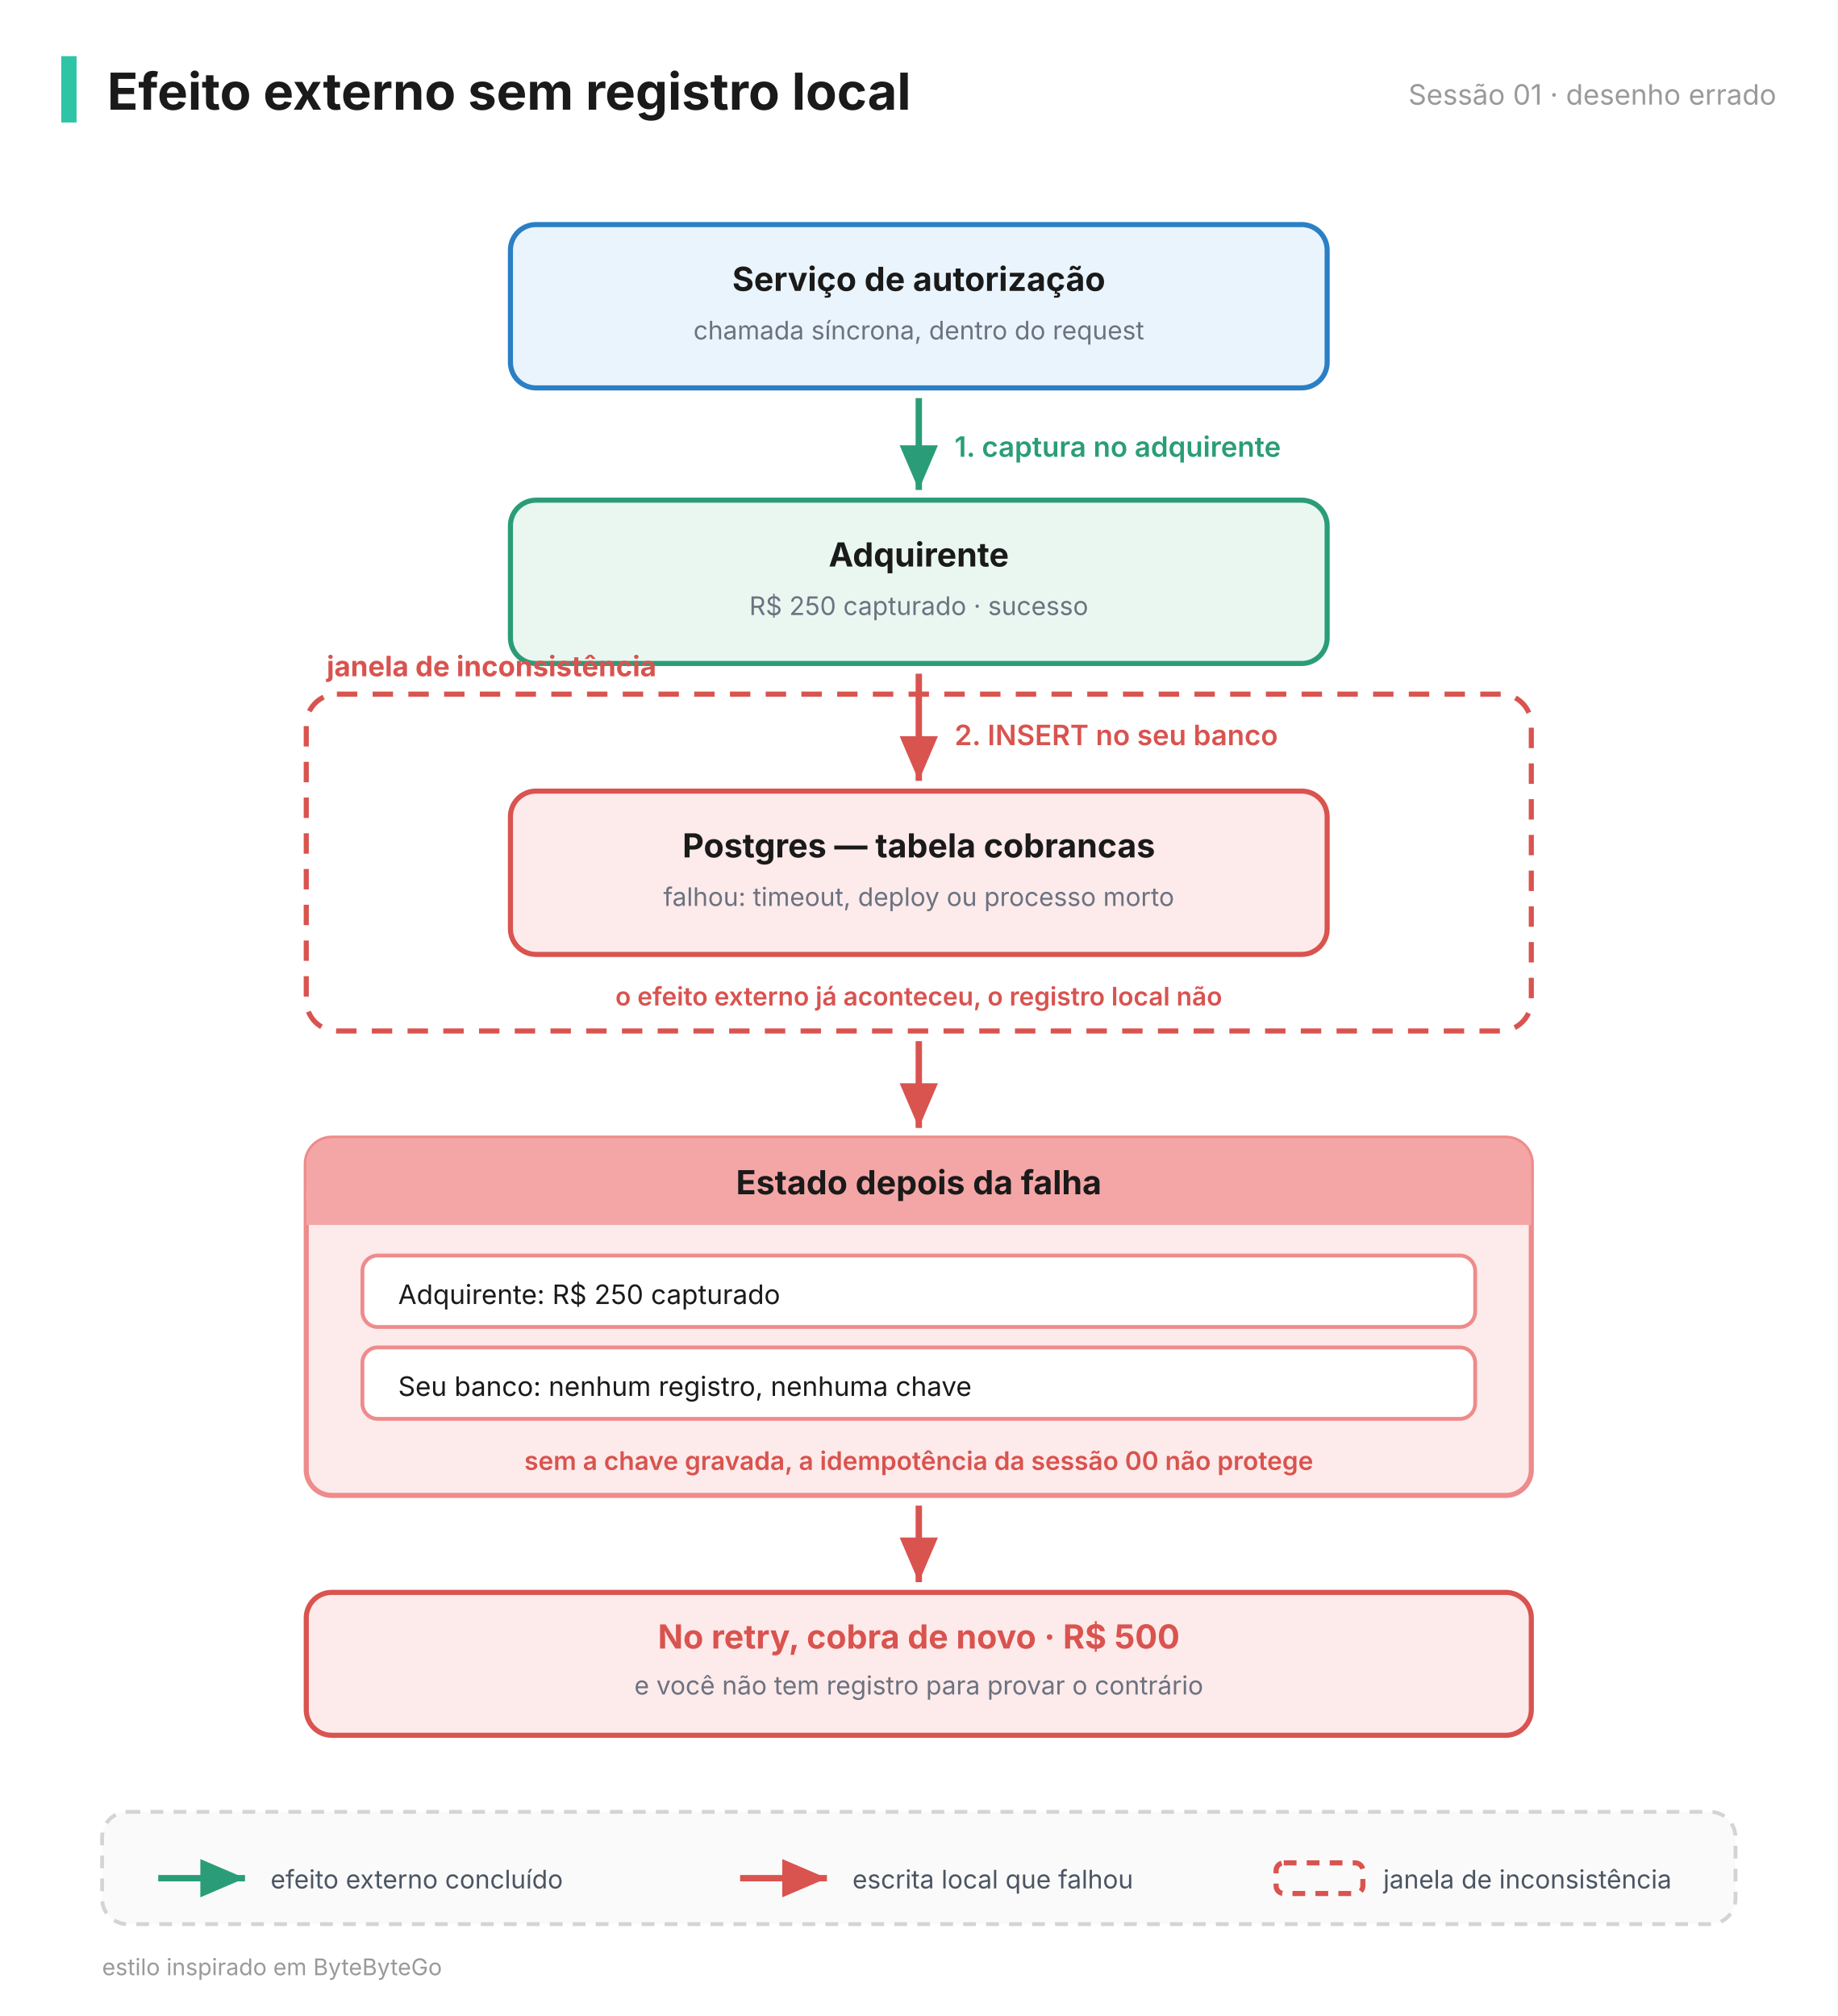
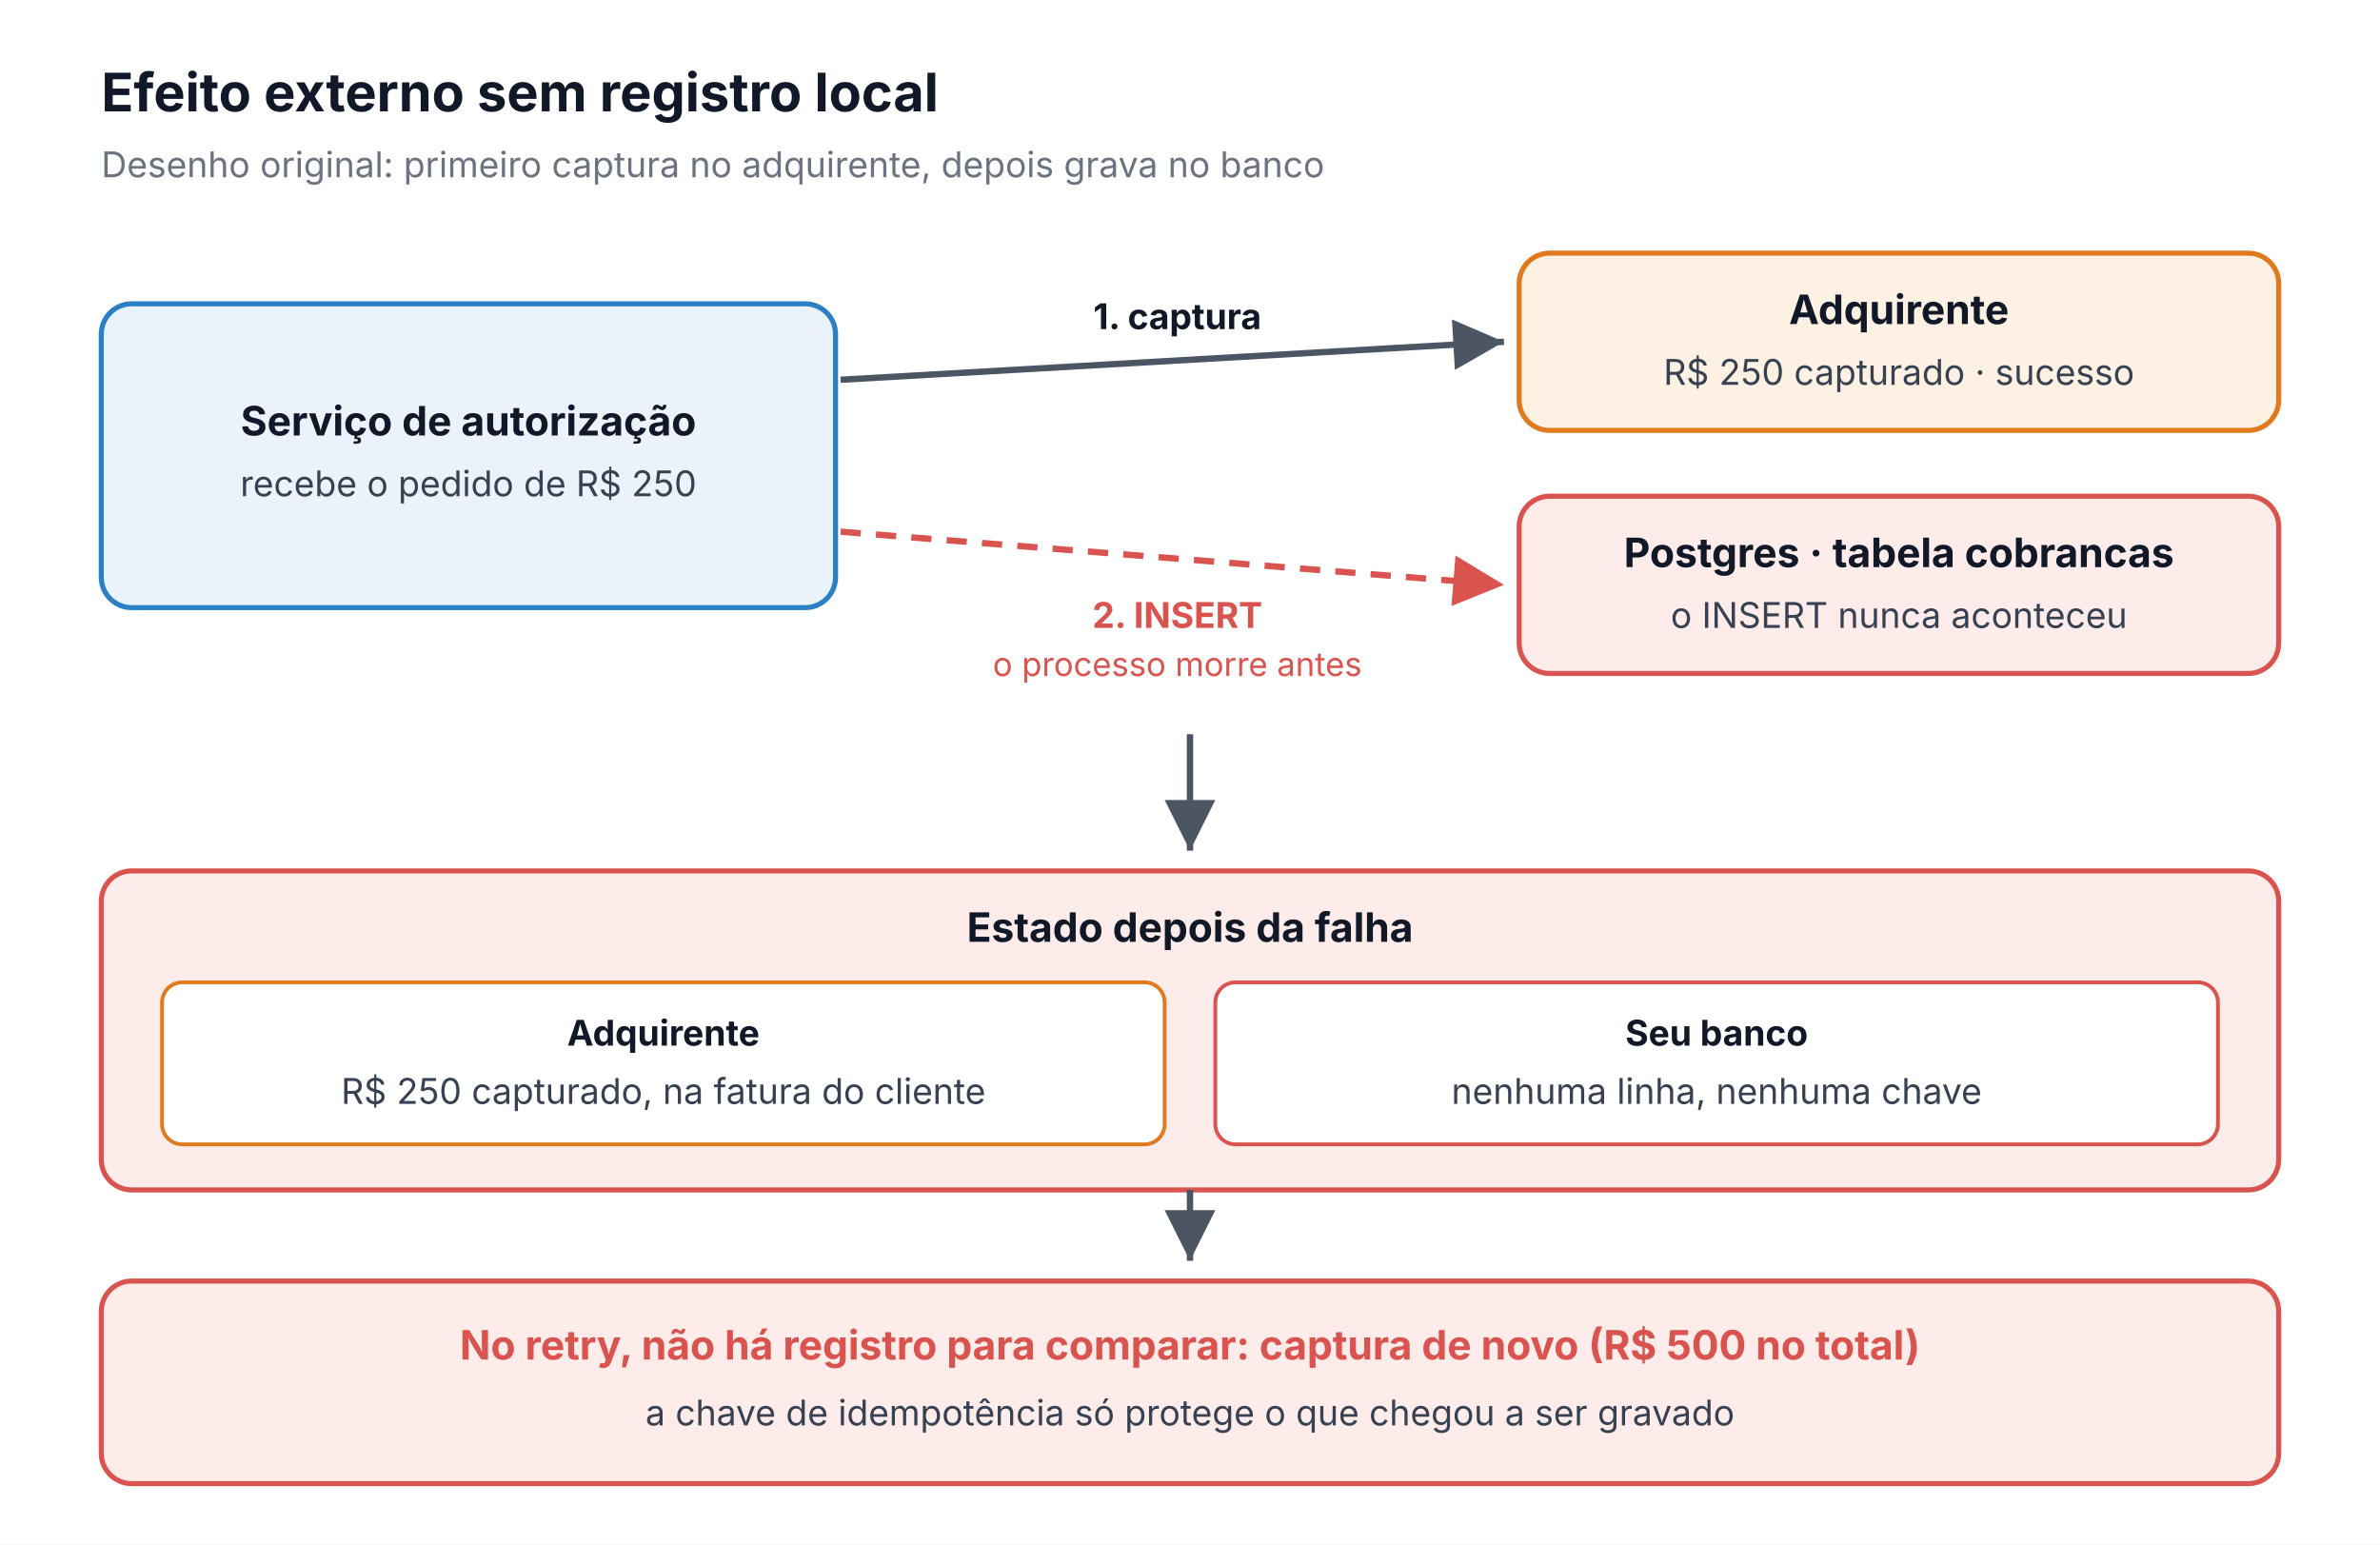
- <svg xmlns="http://www.w3.org/2000/svg" viewBox="0 0 720 790" font-family="Inter, Segoe UI, Helvetica, Arial, sans-serif">
-   <rect width="720" height="790" fill="#ffffff" />
+ <svg xmlns="http://www.w3.org/2000/svg" viewBox="0 0 940 610" font-family="Inter, system-ui, sans-serif">
  <defs>
-     <marker id="dg" markerWidth="9" markerHeight="9" refX="7" refY="3" orient="auto">
-       <path d="M0,0 L7,3 L0,6 Z" fill="#2a9d78" />
+     <marker id="seta" markerWidth="10" markerHeight="10" refX="8" refY="4" orient="auto">
+       <path d="M0,0 L8,4 L0,8 Z" fill="#4b5563" />
    </marker>
-     <marker id="dr" markerWidth="9" markerHeight="9" refX="7" refY="3" orient="auto">
-       <path d="M0,0 L7,3 L0,6 Z" fill="#d9534f" />
+     <marker id="setaVermelha" markerWidth="10" markerHeight="10" refX="8" refY="4" orient="auto">
+       <path d="M0,0 L8,4 L0,8 Z" fill="#d9534f" />
    </marker>
  </defs>
-   <rect x="24" y="22" width="6" height="26" fill="#2ec4a6" />
-   <text x="42" y="43" font-size="20" font-weight="700" fill="#1a1a1a">Efeito externo sem registro local</text>
-   <text x="696" y="41" font-size="11" fill="#9a9a9a" text-anchor="end">Sessão 01 · desenho errado</text>
-   <rect x="200" y="88" width="320" height="64" rx="10" fill="#eaf4fd" stroke="#2b7fc4" stroke-width="2" />
-   <text x="360" y="114" font-size="13" font-weight="700" fill="#1a1a1a" text-anchor="middle">Serviço de autorização</text>
-   <text x="360" y="133" font-size="10" fill="#6b7280" text-anchor="middle">chamada síncrona, dentro do request</text>
-   <path d="M 360 156 L 360 192" fill="none" stroke="#2a9d78" stroke-width="2.5" marker-end="url(#dg)" />
-   <text x="374" y="179" font-size="11" font-weight="600" fill="#2a9d78">1. captura no adquirente</text>
-   <rect x="200" y="196" width="320" height="64" rx="10" fill="#eaf7f1" stroke="#2a9d78" stroke-width="2" />
-   <text x="360" y="222" font-size="13" font-weight="700" fill="#1a1a1a" text-anchor="middle">Adquirente</text>
-   <text x="360" y="241" font-size="10" fill="#6b7280" text-anchor="middle">R$ 250 capturado · sucesso</text>
-   <rect x="120" y="272" width="480" height="132" rx="12" fill="none" stroke="#d9534f" stroke-width="2" stroke-dasharray="8 6" />
-   <text x="128" y="265" font-size="11" font-weight="700" fill="#d9534f">janela de inconsistência</text>
-   <path d="M 360 264 L 360 306" fill="none" stroke="#d9534f" stroke-width="2.5" marker-end="url(#dr)" />
-   <text x="374" y="292" font-size="11" font-weight="600" fill="#d9534f">2. INSERT no seu banco</text>
-   <rect x="200" y="310" width="320" height="64" rx="10" fill="#fdeaea" stroke="#d9534f" stroke-width="2" />
-   <text x="360" y="336" font-size="13" font-weight="700" fill="#1a1a1a" text-anchor="middle">Postgres — tabela cobrancas</text>
-   <text x="360" y="355" font-size="10" fill="#6b7280" text-anchor="middle">falhou: timeout, deploy ou processo morto</text>
-   <text x="360" y="394" font-size="10" font-weight="600" fill="#d9534f" text-anchor="middle">o efeito externo já aconteceu, o registro local não</text>
-   <path d="M 360 408 L 360 442" fill="none" stroke="#d9534f" stroke-width="2.5" marker-end="url(#dr)" />
-   <rect x="120" y="446" width="480" height="140" rx="10" fill="#fdeaea" stroke="#ee8b8b" stroke-width="2" />
-   <rect x="120" y="446" width="480" height="34" rx="10" fill="#f4a6a6" />
-   <rect x="120" y="466" width="480" height="14" fill="#f4a6a6" />
-   <text x="360" y="468" font-size="13" font-weight="700" fill="#1a1a1a" text-anchor="middle">Estado depois da falha</text>
-   <rect x="142" y="492" width="436" height="28" rx="6" fill="#ffffff" stroke="#ee8b8b" stroke-width="1.5" />
-   <text x="156" y="511" font-size="10.5" fill="#1a1a1a">Adquirente: R$ 250 capturado</text>
-   <rect x="142" y="528" width="436" height="28" rx="6" fill="#ffffff" stroke="#ee8b8b" stroke-width="1.5" />
-   <text x="156" y="547" font-size="10.5" fill="#1a1a1a">Seu banco: nenhum registro, nenhuma chave</text>
-   <text x="360" y="576" font-size="10" font-weight="600" fill="#d9534f" text-anchor="middle">sem a chave gravada, a idempotência da sessão 00 não protege</text>
-   <path d="M 360 590 L 360 620" fill="none" stroke="#d9534f" stroke-width="2.5" marker-end="url(#dr)" />
-   <rect x="120" y="624" width="480" height="56" rx="10" fill="#fdeaea" stroke="#d9534f" stroke-width="2" />
-   <text x="360" y="646" font-size="13" font-weight="700" fill="#d9534f" text-anchor="middle">No retry, cobra de novo · R$ 500</text>
-   <text x="360" y="664" font-size="10" fill="#6b7280" text-anchor="middle">e você não tem registro para provar o contrário</text>
-   <rect x="40" y="710" width="640" height="44" rx="10" fill="#fafafa" stroke="#d4d4d4" stroke-width="1.5" stroke-dasharray="5 4" />
-   <line x1="62" y1="736" x2="96" y2="736" stroke="#2a9d78" stroke-width="2.5" marker-end="url(#dg)" />
-   <text x="106" y="740" font-size="10" fill="#4b5563">efeito externo concluído</text>
-   <line x1="290" y1="736" x2="324" y2="736" stroke="#d9534f" stroke-width="2.5" marker-end="url(#dr)" />
-   <text x="334" y="740" font-size="10" fill="#4b5563">escrita local que falhou</text>
-   <rect x="500" y="730" width="34" height="12" rx="3" fill="none" stroke="#d9534f" stroke-width="2" stroke-dasharray="5 4" />
-   <text x="542" y="740" font-size="10" fill="#4b5563">janela de inconsistência</text>
-   <text x="40" y="774" font-size="9" fill="#9a9a9a">estilo inspirado em ByteByteGo</text>
+   <rect width="940" height="610" fill="#ffffff" />
+   <text x="40" y="44" font-size="21" font-weight="700" fill="#111827">Efeito externo sem registro local</text>
+   <text x="40" y="70" font-size="14" fill="#6b7280">Desenho original: primeiro captura no adquirente, depois grava no banco</text>
+   <rect x="40" y="120" width="290" height="120" rx="12" fill="#eaf3fb" stroke="#2b7fc4" stroke-width="2" />
+   <text x="185" y="172" font-size="16" font-weight="700" fill="#111827" text-anchor="middle">Serviço de autorização</text>
+   <text x="185" y="196" font-size="14" fill="#374151" text-anchor="middle">recebe o pedido de R$ 250</text>
+   <rect x="600" y="100" width="300" height="70" rx="12" fill="#fdf1e3" stroke="#e07a1f" stroke-width="2" />
+   <text x="750" y="128" font-size="16" font-weight="700" fill="#111827" text-anchor="middle">Adquirente</text>
+   <text x="750" y="152" font-size="14" fill="#374151" text-anchor="middle">R$ 250 capturado · sucesso</text>
+   <rect x="600" y="196" width="300" height="70" rx="12" fill="#fdecea" stroke="#d9534f" stroke-width="2" />
+   <text x="750" y="224" font-size="16" font-weight="700" fill="#111827" text-anchor="middle">Postgres · tabela cobrancas</text>
+   <text x="750" y="248" font-size="14" fill="#374151" text-anchor="middle">o INSERT nunca aconteceu</text>
+   <line x1="332" y1="150" x2="594" y2="135" stroke="#4b5563" stroke-width="2.5" marker-end="url(#seta)" />
+   <text x="465" y="130" font-size="14" font-weight="700" fill="#111827" text-anchor="middle">1. captura</text>
+   <line x1="332" y1="210" x2="594" y2="231" stroke="#d9534f" stroke-width="2.5" stroke-dasharray="8 6" marker-end="url(#setaVermelha)" />
+   <text x="465" y="248" font-size="14" font-weight="700" fill="#d9534f" text-anchor="middle">2. INSERT</text>
+   <text x="465" y="267" font-size="13" fill="#d9534f" text-anchor="middle">o processo morre antes</text>
+   <line x1="470" y1="290" x2="470" y2="336" stroke="#4b5563" stroke-width="2.5" marker-end="url(#seta)" />
+   <rect x="40" y="344" width="860" height="126" rx="12" fill="#fdecea" stroke="#d9534f" stroke-width="2" />
+   <text x="470" y="372" font-size="16" font-weight="700" fill="#111827" text-anchor="middle">Estado depois da falha</text>
+   <rect x="64" y="388" width="396" height="64" rx="8" fill="#ffffff" stroke="#e07a1f" stroke-width="1.5" />
+   <text x="262" y="413" font-size="14" font-weight="700" fill="#111827" text-anchor="middle">Adquirente</text>
+   <text x="262" y="436" font-size="14" fill="#374151" text-anchor="middle">R$ 250 capturado, na fatura do cliente</text>
+   <rect x="480" y="388" width="396" height="64" rx="8" fill="#ffffff" stroke="#d9534f" stroke-width="1.5" />
+   <text x="678" y="413" font-size="14" font-weight="700" fill="#111827" text-anchor="middle">Seu banco</text>
+   <text x="678" y="436" font-size="14" fill="#374151" text-anchor="middle">nenhuma linha, nenhuma chave</text>
+   <line x1="470" y1="470" x2="470" y2="498" stroke="#4b5563" stroke-width="2.5" marker-end="url(#seta)" />
+   <rect x="40" y="506" width="860" height="80" rx="12" fill="#fdecea" stroke="#d9534f" stroke-width="2" />
+   <text x="470" y="537" font-size="16" font-weight="700" fill="#d9534f" text-anchor="middle">No retry, não há registro para comparar: captura de novo (R$ 500 no total)</text>
+   <text x="470" y="563" font-size="14" fill="#374151" text-anchor="middle">a chave de idempotência só protege o que chegou a ser gravado</text>
</svg>
